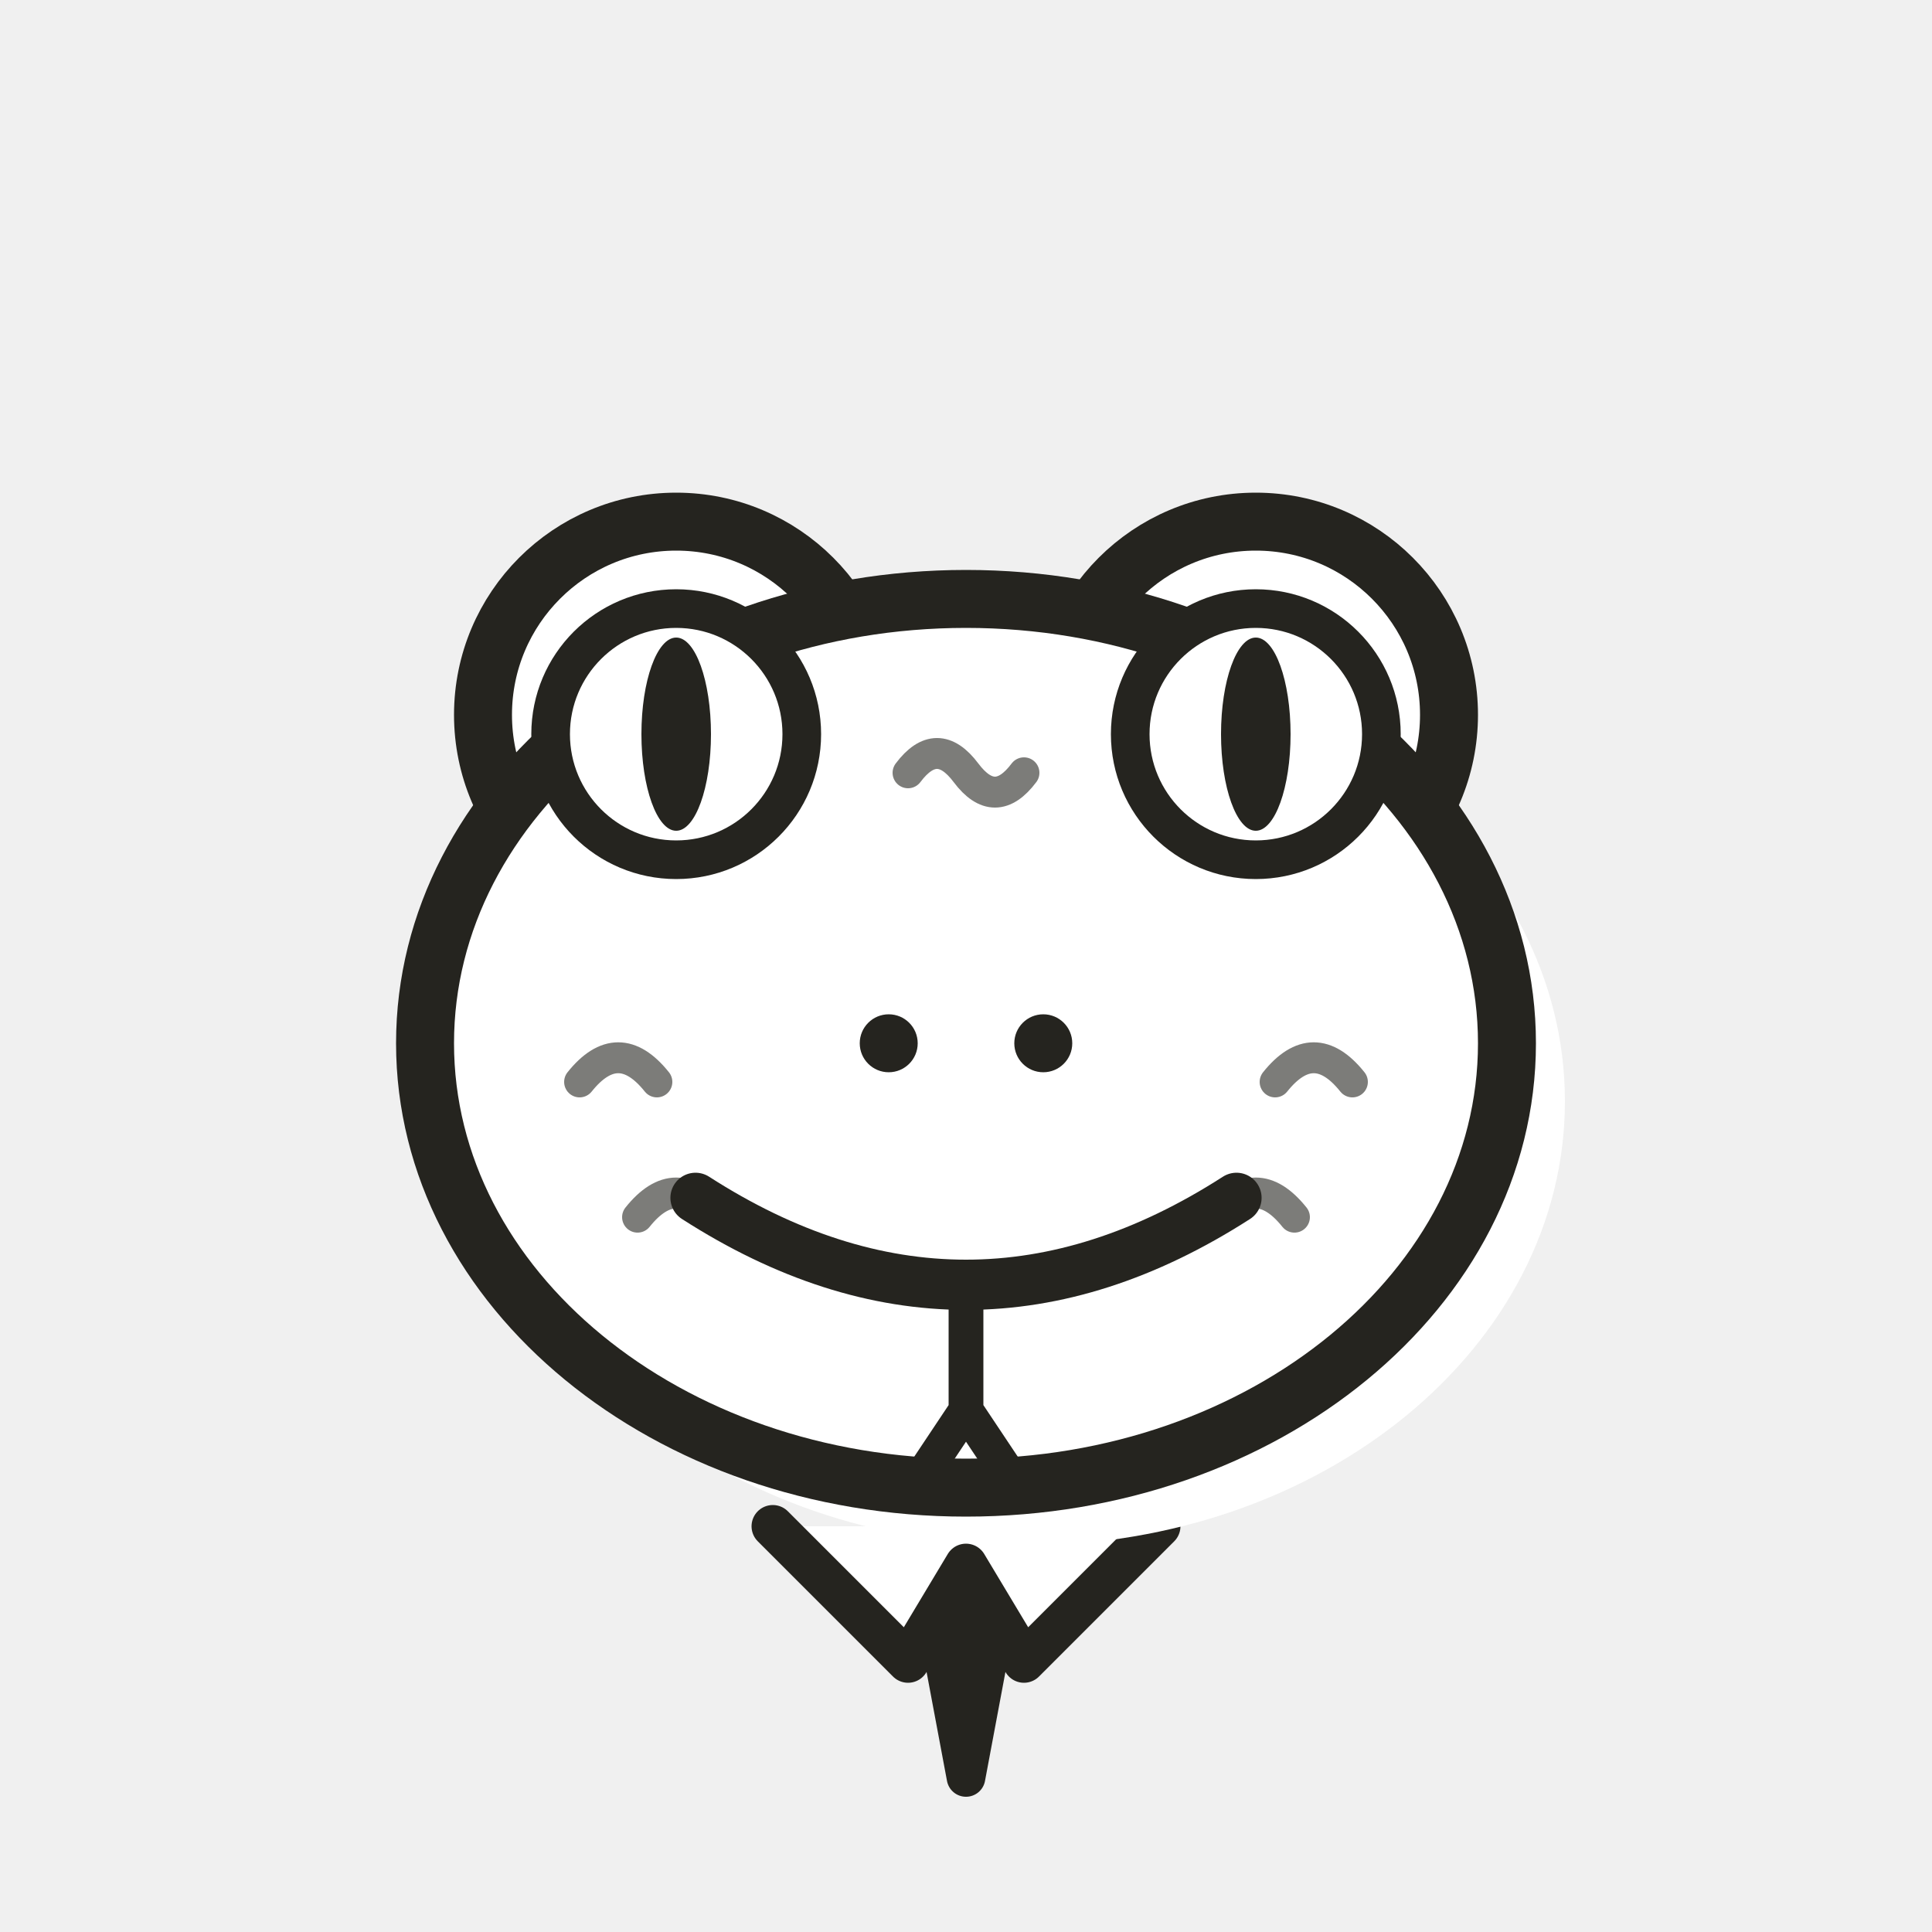
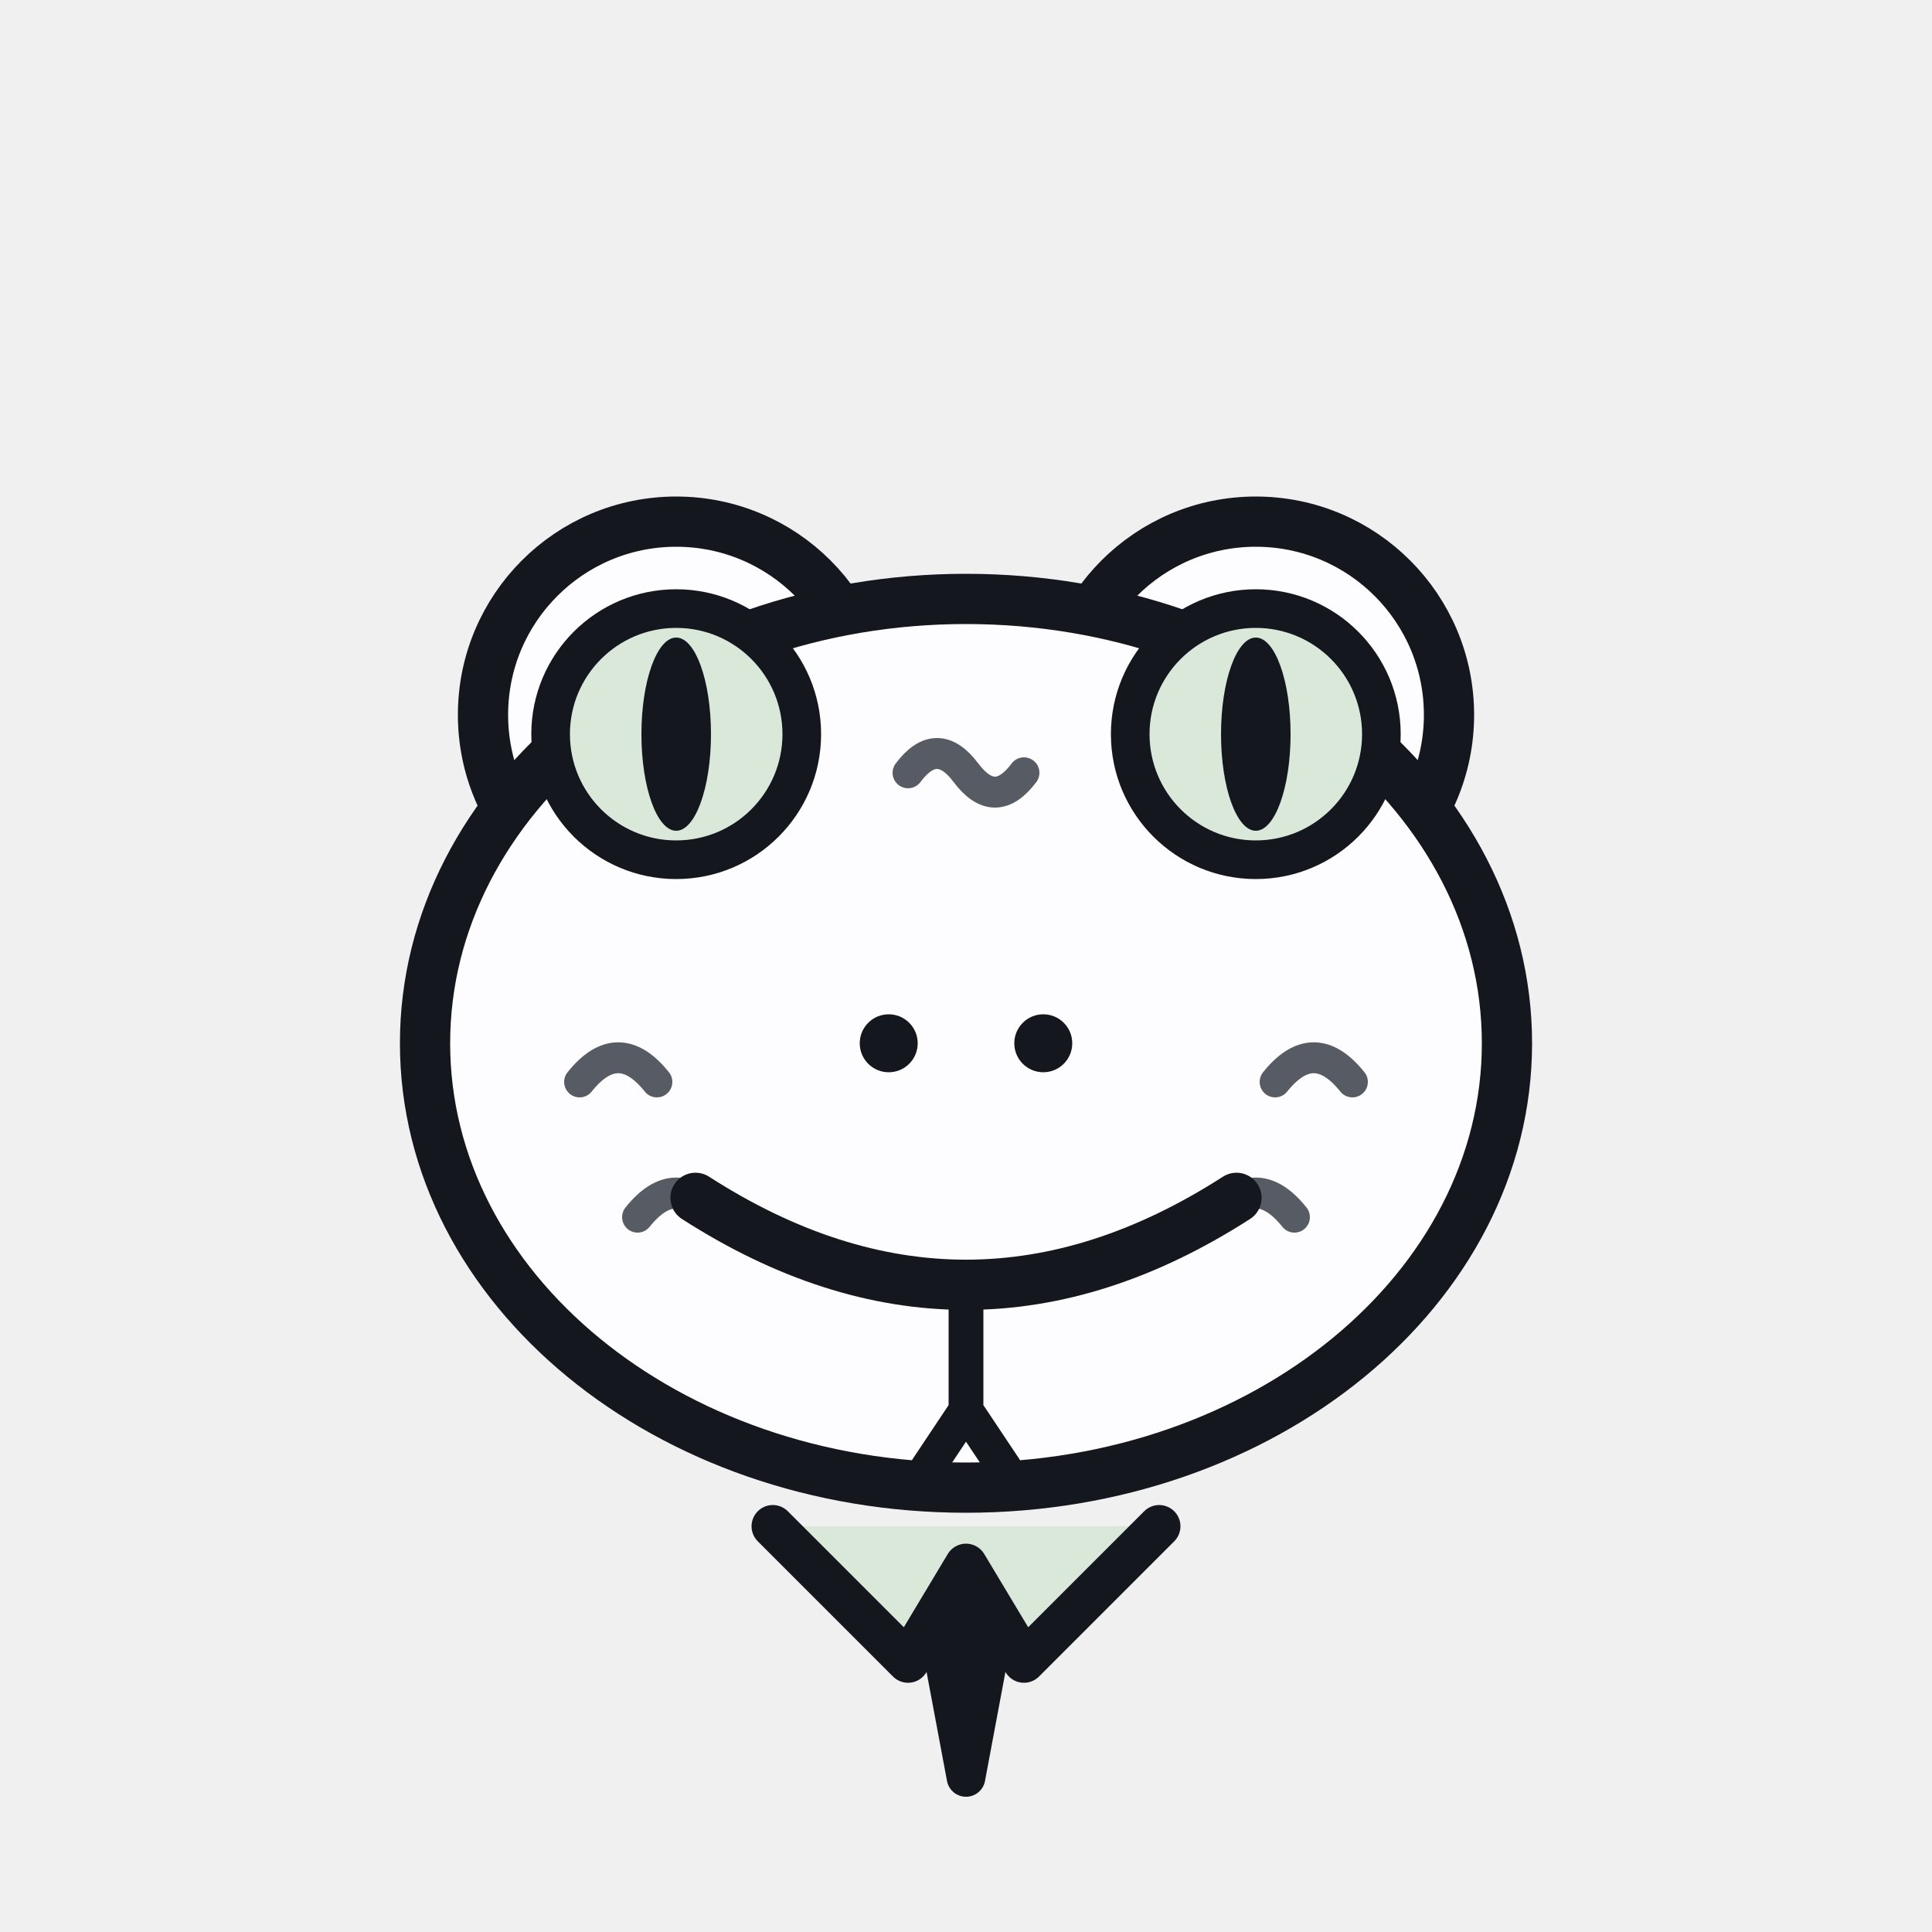
<svg xmlns="http://www.w3.org/2000/svg" viewBox="0 0 100 100">
-   <g stroke="#25241F" stroke-width="3" stroke-linecap="round" stroke-linejoin="round" fill="none">
-     <circle cx="35" cy="37" r="10" fill="#ffffff" stroke="#25241F" />
-     <circle cx="65" cy="37" r="10" fill="#ffffff" stroke="#25241F" />
-     <path d="M40 79 L47 86 L50 81 L53 86 L60 79" fill="#ffffff" stroke="#25241F" stroke-width="2.2" />
-     <path d="M48.5 84 L50 92 L51.5 84 Z" fill="#25241F" stroke-width="2" />
-     <ellipse cx="53" cy="57" rx="28" ry="23" fill="#ffffff" stroke="none" />
-     <ellipse cx="50" cy="54" rx="28" ry="23" fill="#ffffff" stroke="#25241F" />
-     <circle cx="35" cy="38" r="6.5" fill="#ffffff" stroke="#25241F" stroke-width="2" />
-     <circle cx="65" cy="38" r="6.5" fill="#ffffff" stroke="#25241F" stroke-width="2" />
-     <ellipse cx="35" cy="38" rx="1.8" ry="5" fill="#25241F" stroke="none" />
-     <ellipse cx="65" cy="38" rx="1.8" ry="5" fill="#25241F" stroke="none" />
-     <path d="M30 56 q2 -2.5 4 0 M66 56 q2 -2.5 4 0 M33 63 q2 -2.5 4 0 M63 63 q2 -2.5 4 0 M47 40 q1.5 -2 3 0 q1.5 2 3 0" stroke="#25241F" stroke-width="1.6" opacity="0.6" />
-     <circle cx="46" cy="54" r="1.5" fill="#25241F" stroke="none" />
-     <circle cx="54" cy="54" r="1.5" fill="#25241F" stroke="none" />
-     <path d="M36 62 Q50 71 64 62" stroke="#25241F" stroke-width="2.6" />
-     <path d="M50 67 V73 M50 73 l-2 3 M50 73 l2 3" stroke="#25241F" stroke-width="1.8" />
+   <g stroke="#14171e" stroke-width="2.6" stroke-linecap="round" stroke-linejoin="round" fill="none">
+     <circle cx="35" cy="37" r="10" fill="#fdfdff" stroke="#14171e" stroke-width="2.6" />
+     <circle cx="65" cy="37" r="10" fill="#fdfdff" stroke="#14171e" stroke-width="2.6" />
+     <path d="M40 79 L47 86 L50 81 L53 86 L60 79" fill="#dae8da" stroke="#14171e" stroke-width="2.2" />
+     <path d="M48.5 84 L50 92 L51.5 84 Z" fill="#14171e" stroke-width="2" />
+     <ellipse cx="50" cy="54" rx="28" ry="23" fill="#fdfdff" stroke="#14171e" stroke-width="2.6" />
+     <circle cx="35" cy="38" r="6.5" fill="#dae8da" stroke="#14171e" stroke-width="2" />
+     <circle cx="65" cy="38" r="6.5" fill="#dae8da" stroke="#14171e" stroke-width="2" />
+     <ellipse cx="35" cy="38" rx="1.8" ry="5" fill="#14171e" stroke="none" />
+     <ellipse cx="65" cy="38" rx="1.8" ry="5" fill="#14171e" stroke="none" />
+     <path d="M30 56 q2 -2.5 4 0 M66 56 q2 -2.5 4 0 M33 63 q2 -2.5 4 0 M63 63 q2 -2.5 4 0 M47 40 q1.5 -2 3 0 q1.5 2 3 0" stroke="#575b63" stroke-width="1.6" />
+     <circle cx="46" cy="54" r="1.5" fill="#14171e" stroke="none" />
+     <circle cx="54" cy="54" r="1.5" fill="#14171e" stroke="none" />
+     <path d="M36 62 Q50 71 64 62" stroke="#14171e" stroke-width="2.6" />
+     <path d="M50 67 V73 M50 73 l-2 3 M50 73 l2 3" stroke="#14171e" stroke-width="1.8" />
  </g>
</svg>
